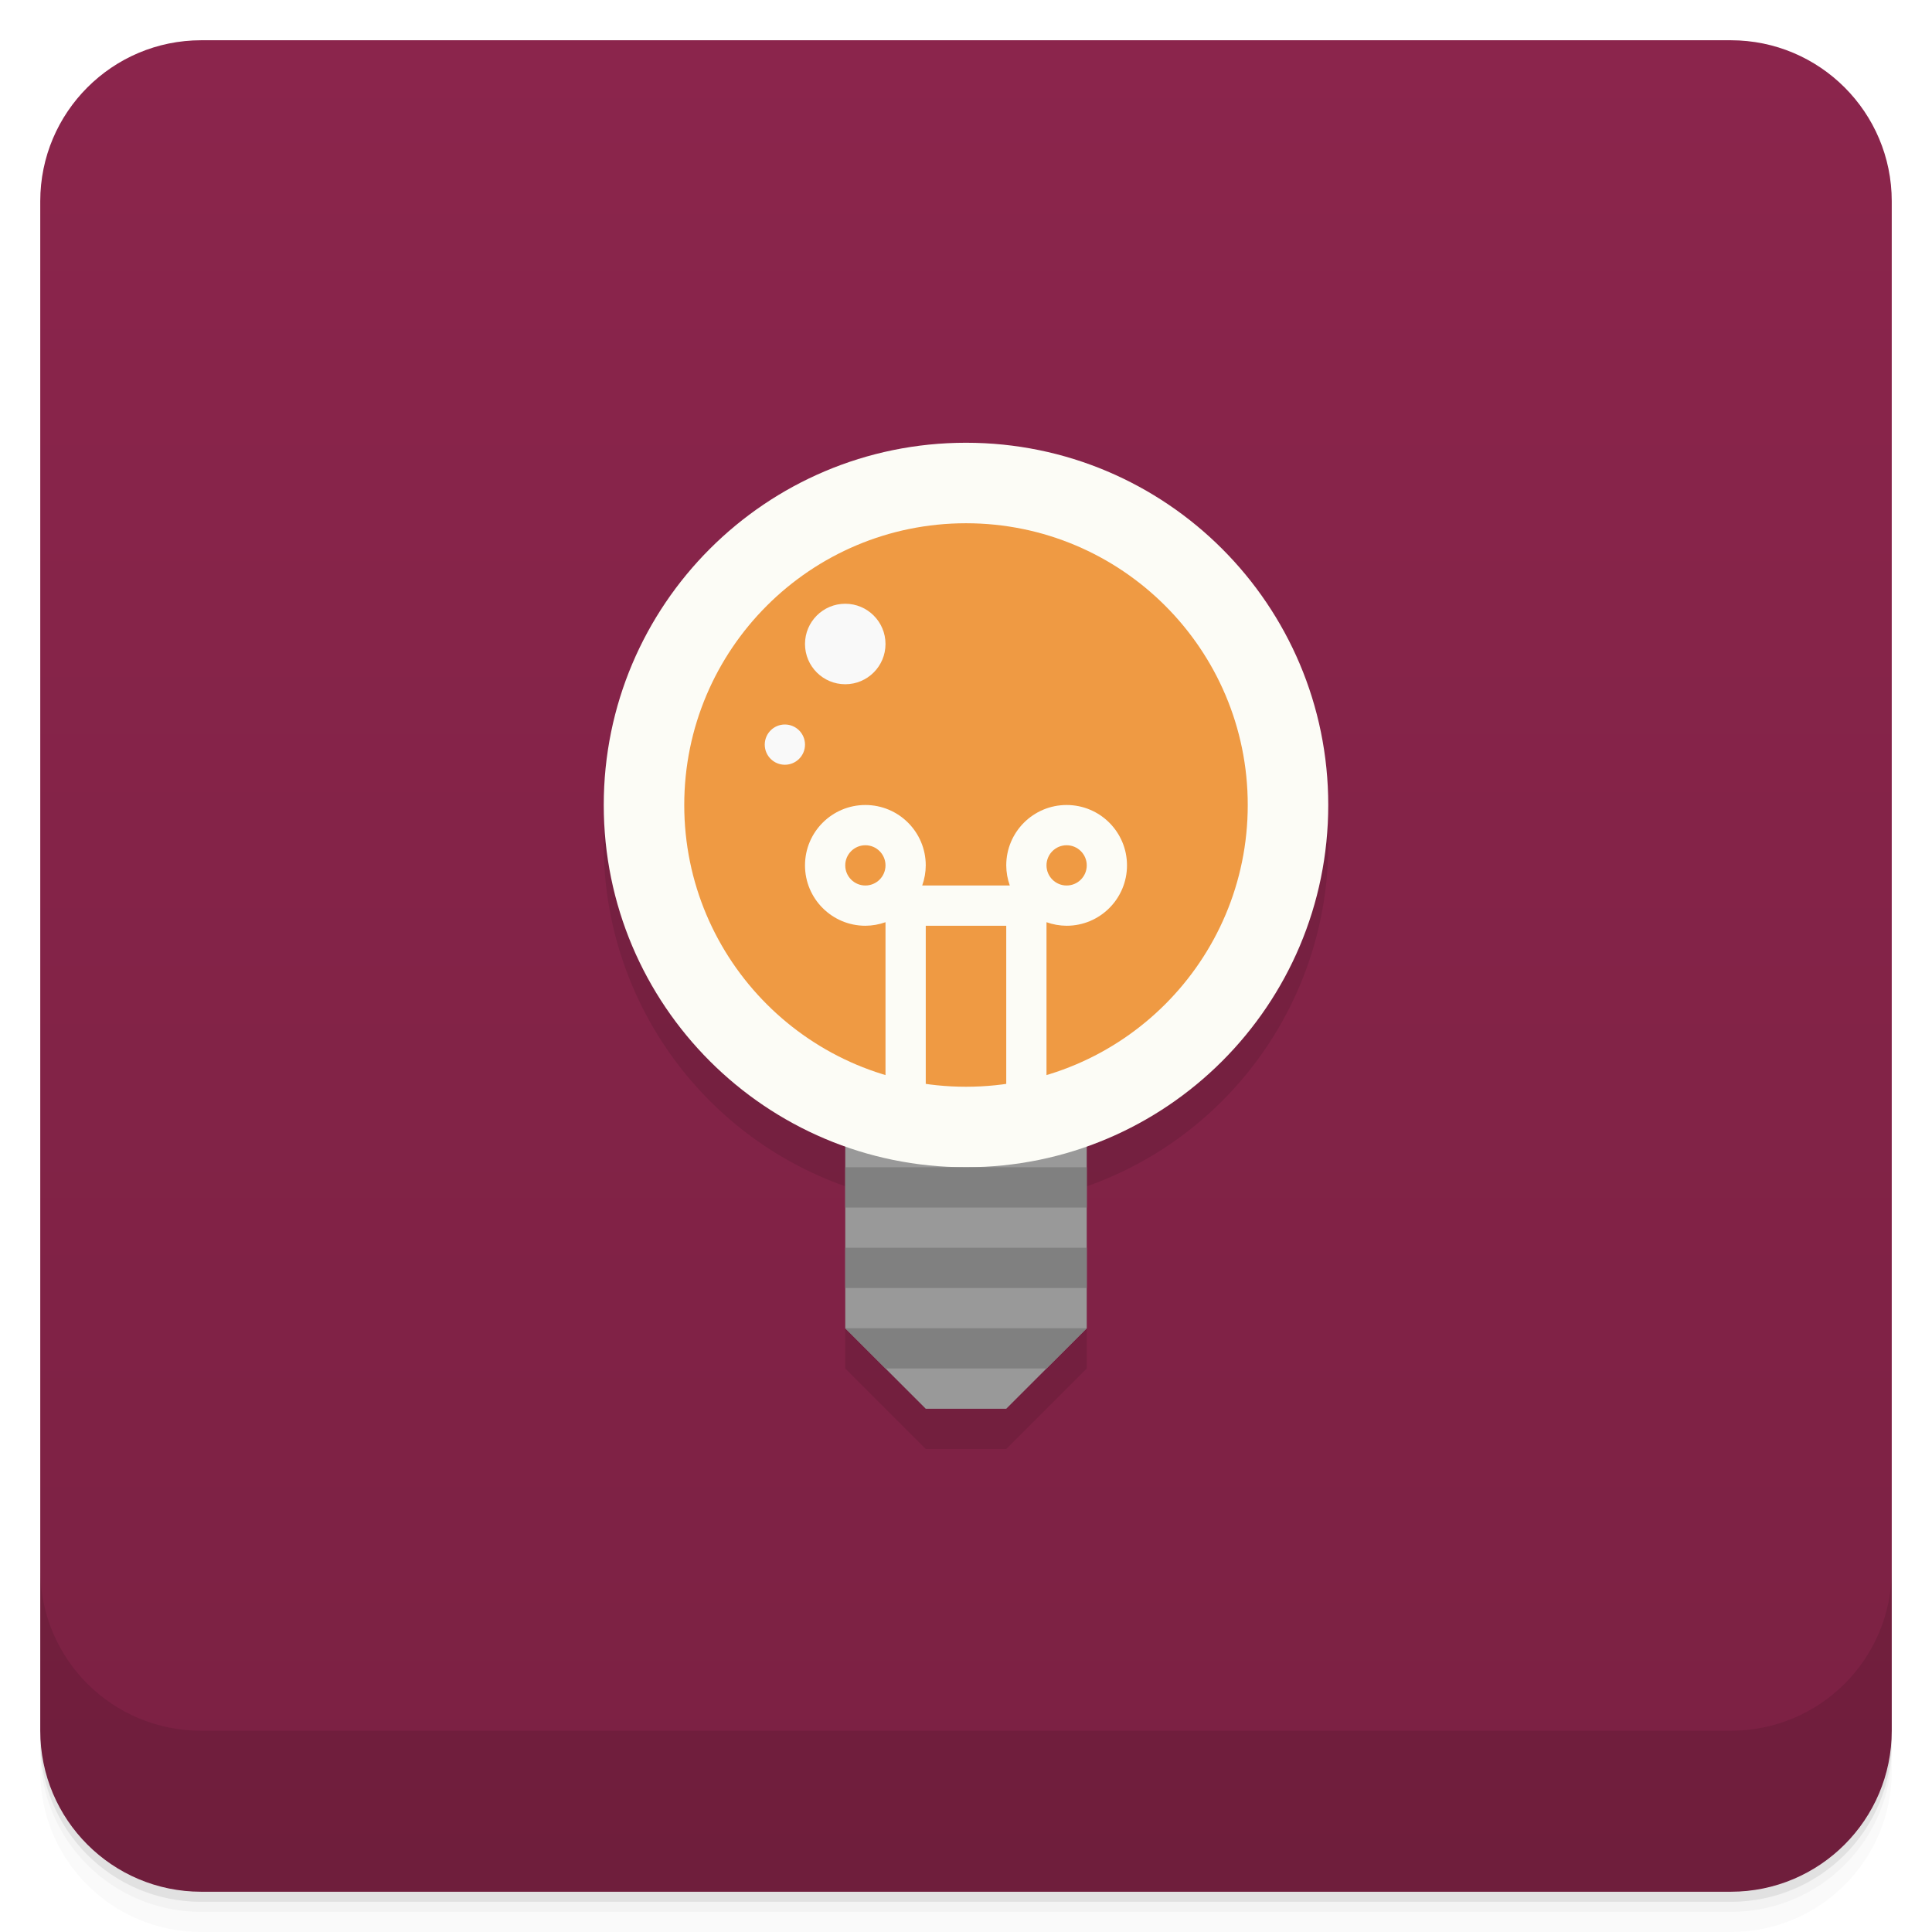
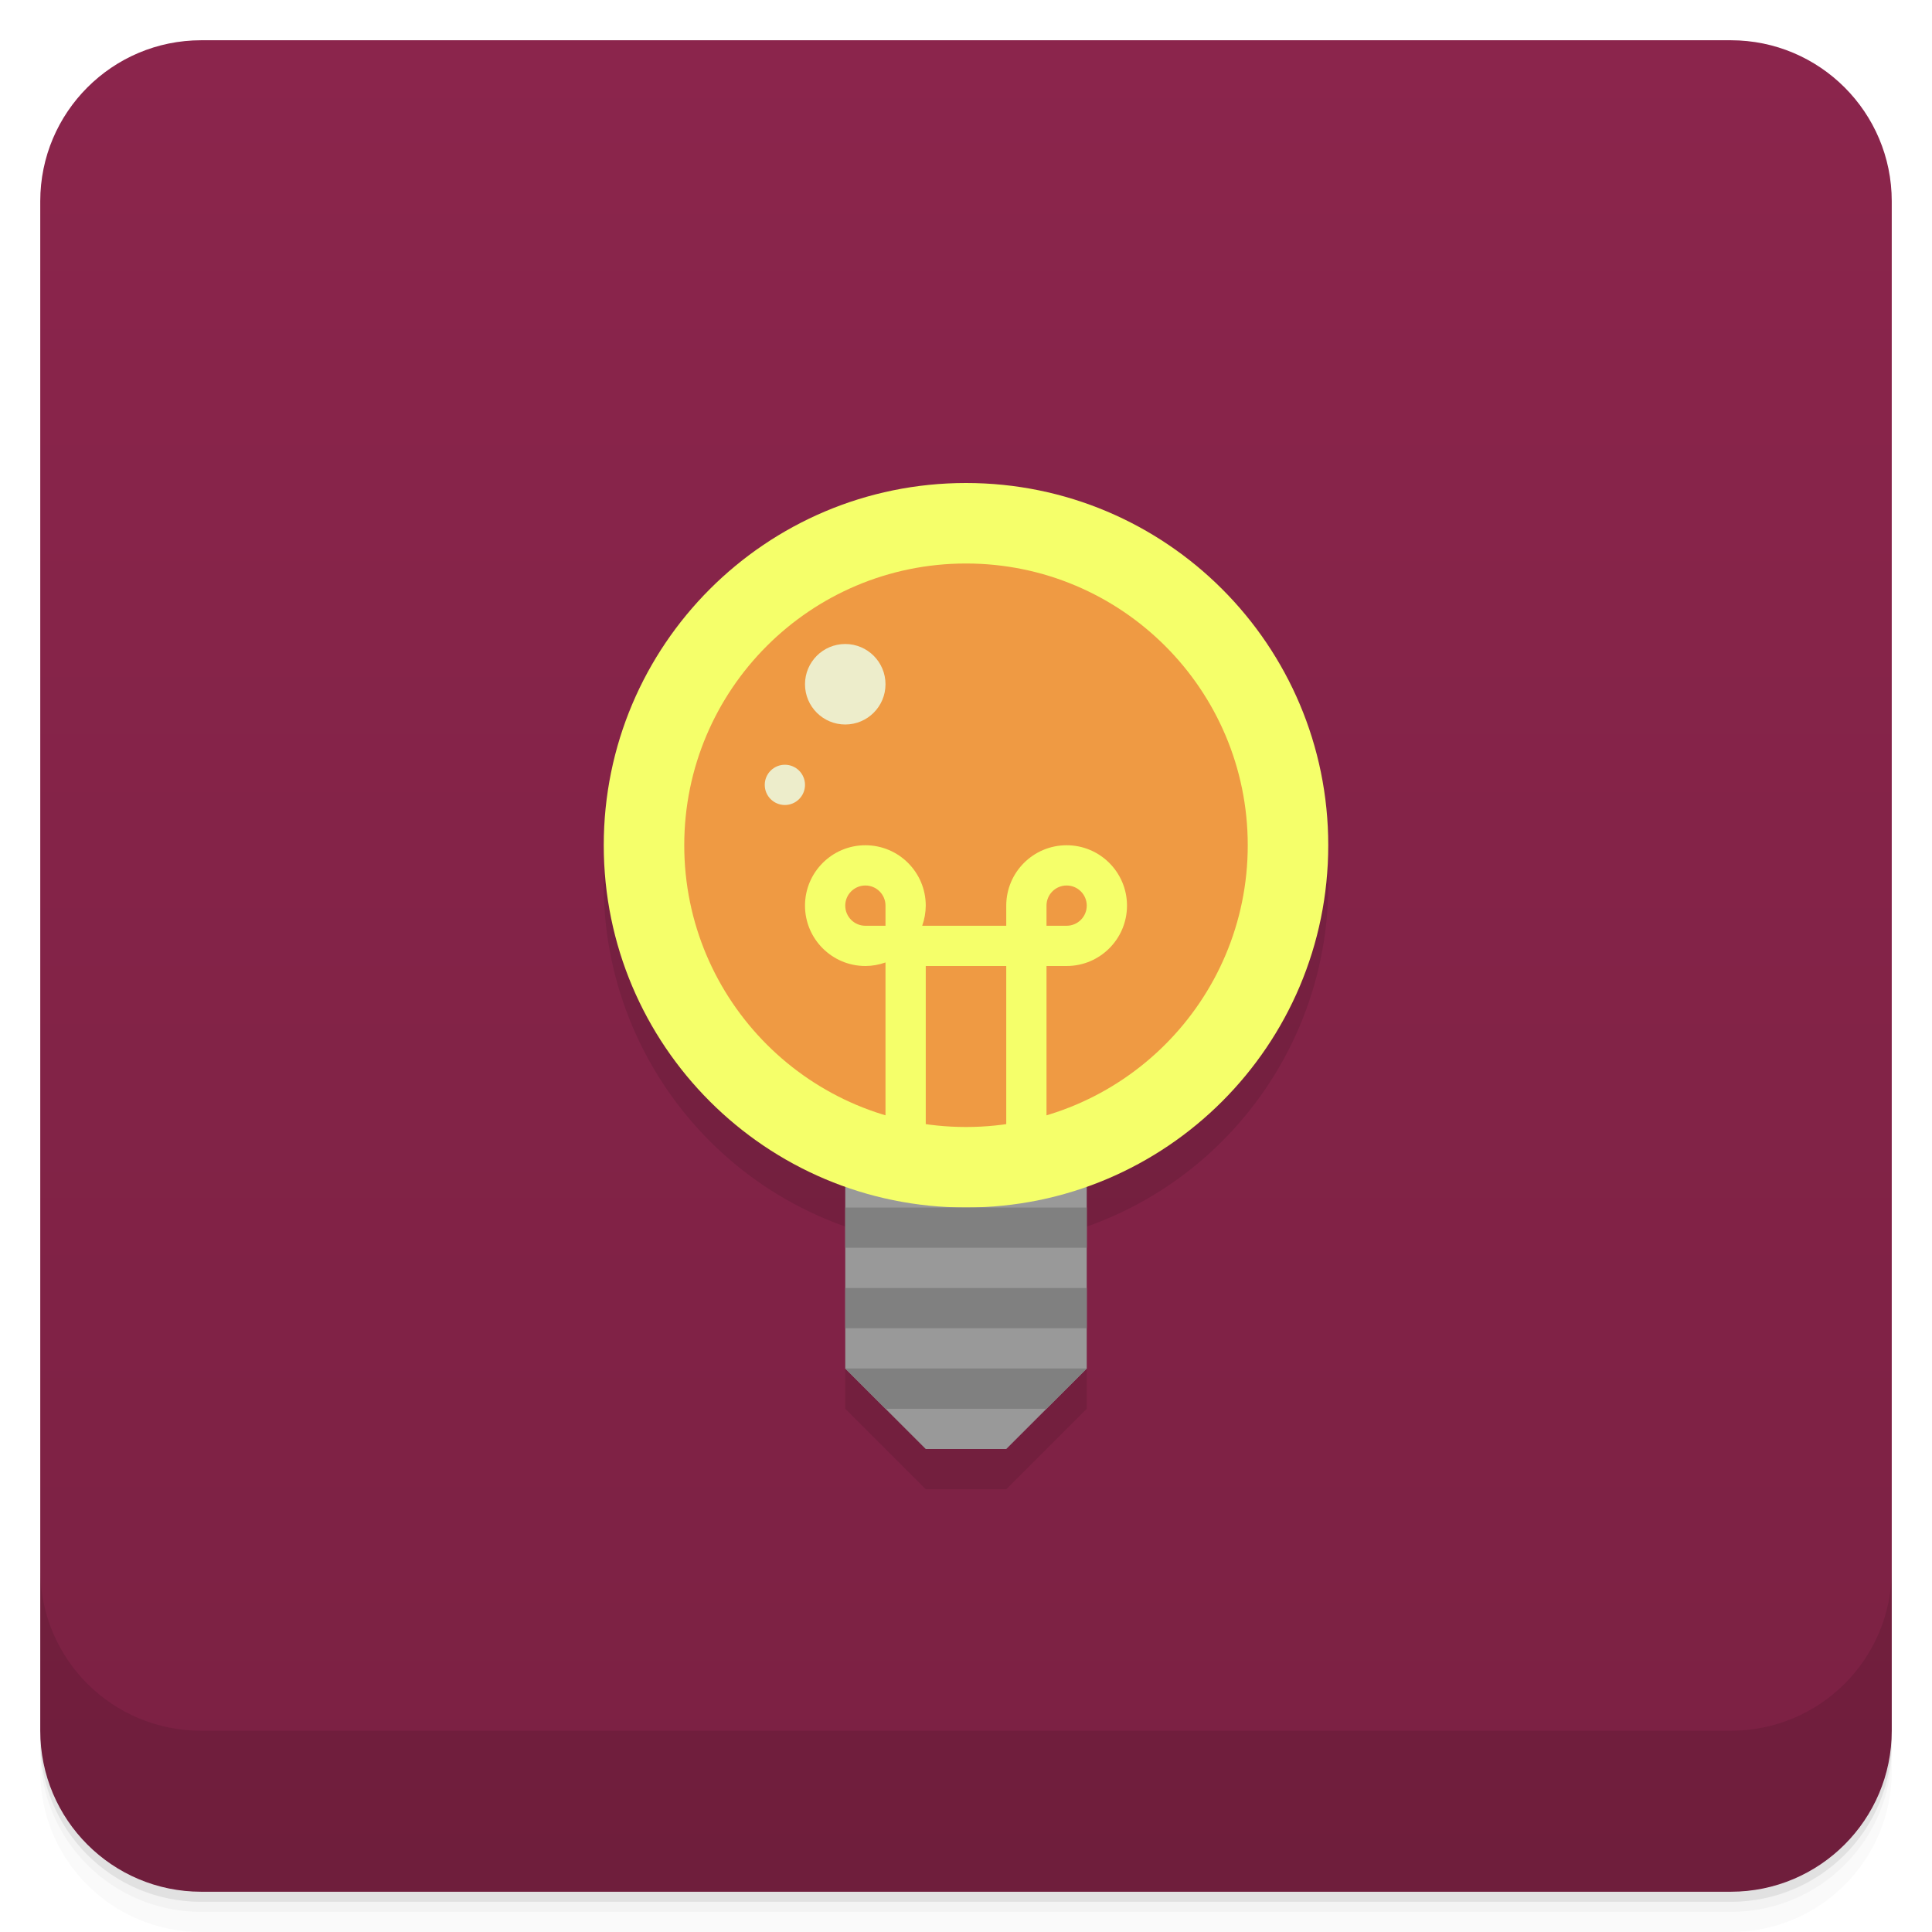
<svg xmlns="http://www.w3.org/2000/svg" version="1.1" viewBox="0 0 48 48">
  <defs>
    <linearGradient id="bg" x2="0" y1="1" y2="47" gradientUnits="userSpaceOnUse">
      <stop style="stop-color:#8b254c" offset="0" />
      <stop style="stop-color:#7b2143" offset="1" />
    </linearGradient>
  </defs>
  <path d="m1 43v0.25c0 2.216 1.784 4 4 4h38c2.216 0 4-1.784 4-4v-0.25c0 2.216-1.784 4-4 4h-38c-2.216 0-4-1.784-4-4zm0 0.5v0.5c0 2.216 1.784 4 4 4h38c2.216 0 4-1.784 4-4v-0.5c0 2.216-1.784 4-4 4h-38c-2.216 0-4-1.784-4-4z" style="opacity:.02" />
  <path d="m1 43.25v0.25c0 2.216 1.784 4 4 4h38c2.216 0 4-1.784 4-4v-0.25c0 2.216-1.784 4-4 4h-38c-2.216 0-4-1.784-4-4z" style="opacity:.05" />
  <path d="m1 43v0.25c0 2.216 1.784 4 4 4h38c2.216 0 4-1.784 4-4v-0.25c0 2.216-1.784 4-4 4h-38c-2.216 0-4-1.784-4-4z" style="opacity:.1" />
  <rect x="1" y="1" width="46" height="46" rx="4" style="fill:url(#bg)" />
  <path d="m1 39v4c0 2.216 1.784 4 4 4h38c2.216 0 4-1.784 4-4v-4c0 2.216-1.784 4-4 4h-38c-2.216 0-4-1.784-4-4z" style="opacity:.1" />
-   <path d="m24 12c-4.971 0-9 4.029-9 9 0.005 3.809 2.408 7.203 6 8.473v4.527l2 2h2l2-2v-4.525c3.592-1.27 5.995-4.665 6-8.475 0-4.971-4.029-9-9-9z" style="opacity:.1" />
-   <path d="m21 27v6l2 2h2l2-2v-6z" style="fill:#999" />
-   <circle cx="24" cy="20" r="9" style="fill:#fcfcf6;paint-order:stroke fill markers;stroke-width:1.029" />
-   <circle cx="24" cy="20" r="7" style="fill:#ef9a43;paint-order:stroke fill markers" />
-   <path d="m21.5 20a1.5 1.5 0 0 0-1.5 1.5 1.5 1.5 0 0 0 1.5 1.5 1.5 1.5 0 0 0 0.5-0.088v4.088h1v-4h2v4h1v-4.088a1.5 1.5 0 0 0 0.5 0.088 1.5 1.5 0 0 0 1.5-1.5 1.5 1.5 0 0 0-1.5-1.5 1.5 1.5 0 0 0-1.5 1.5 1.5 1.5 0 0 0 0.088 0.5h-2.176a1.5 1.5 0 0 0 0.088-0.5 1.5 1.5 0 0 0-1.5-1.5zm0 1a0.5 0.5 0 0 1 0.5 0.5 0.5 0.5 0 0 1-0.5 0.5 0.5 0.5 0 0 1-0.5-0.5 0.5 0.5 0 0 1 0.5-0.5zm5 0a0.5 0.5 0 0 1 0.5 0.5 0.5 0.5 0 0 1-0.5 0.5 0.5 0.5 0 0 1-0.5-0.5 0.5 0.5 0 0 1 0.5-0.5z" style="fill:#fcfcf6;paint-order:stroke fill markers;stroke-width:1.118" />
-   <path d="m21 29v1h6v-1zm0 2v1h6v-1zm0 2 1 1h4l1-1z" style="fill:#808080;paint-order:stroke fill markers" />
-   <path d="m21 15a1 1 0 0 0-1 1 1 1 0 0 0 1 1 1 1 0 0 0 1-1 1 1 0 0 0-1-1zm-1.5 3a0.5 0.5 0 0 0-0.5 0.5 0.5 0.5 0 0 0 0.5 0.5 0.5 0.5 0 0 0 0.5-0.5 0.5 0.5 0 0 0-0.5-0.5z" style="fill:#f9f9f9;paint-order:stroke fill markers" />
+   <path d="m24 13c-4.971 0-9 4.029-9 9 0.005 3.809 2.408 7.203 6 8.473v4.527l2 2h2l2-2v-4.525c3.592-1.27 5.995-4.665 6-8.475 0-4.971-4.029-9-9-9z" style="opacity:.1" />
+   <path d="m21 28v6l2 2h2l2-2v-6z" style="fill:#999" />
+   <circle cx="24" cy="21" r="9" style="fill:#f5ff6a;paint-order:stroke fill markers;stroke-width:1.029" />
+   <circle cx="24" cy="21" r="7" style="fill:#ef9a43;paint-order:stroke fill markers" />
+   <path d="m21.5 21c-0.828 0-1.5 0.672-1.5 1.5s0.672 1.5 1.5 1.5c0.17-6.76e-4 0.34-0.03 0.5-0.088v4.088h1v-4h2v4h1v-4s0.33-6.76e-4 0.5-1e-6c0.828 0 1.5-0.672 1.5-1.5s-0.672-1.5-1.5-1.5-1.5 0.672-1.5 1.5c6.75e-4 0.17 0 0.5 0 0.5l-2.088-1e-6c0.057-0.16 0.087-0.33 0.088-0.5 0-0.828-0.672-1.5-1.5-1.5zm0 1c0.276 0 0.5 0.224 0.5 0.5v0.5h-0.5c-0.276 0-0.5-0.224-0.5-0.5s0.224-0.5 0.5-0.5zm5 0c0.276 0 0.5 0.224 0.5 0.5s-0.224 0.5-0.5 0.5h-0.5v-0.5c0-0.276 0.224-0.5 0.5-0.5z" style="fill:#f5ff6a;paint-order:stroke fill markers;stroke-width:1.118" />
+   <path d="m21 30v1h6v-1zm0 2v1h6v-1zm0 2 1 1h4l1-1z" style="fill:#808080;paint-order:stroke fill markers" />
+   <path d="m21 16a1 1 0 0 0-1 1 1 1 0 0 0 1 1 1 1 0 0 0 1-1 1 1 0 0 0-1-1zm-1.5 3a0.5 0.5 0 0 0-0.5 0.5 0.5 0.5 0 0 0 0.5 0.5 0.5 0.5 0 0 0 0.5-0.5 0.5 0.5 0 0 0-0.5-0.5z" style="fill:#ededcb;paint-order:stroke fill markers" />
</svg>
